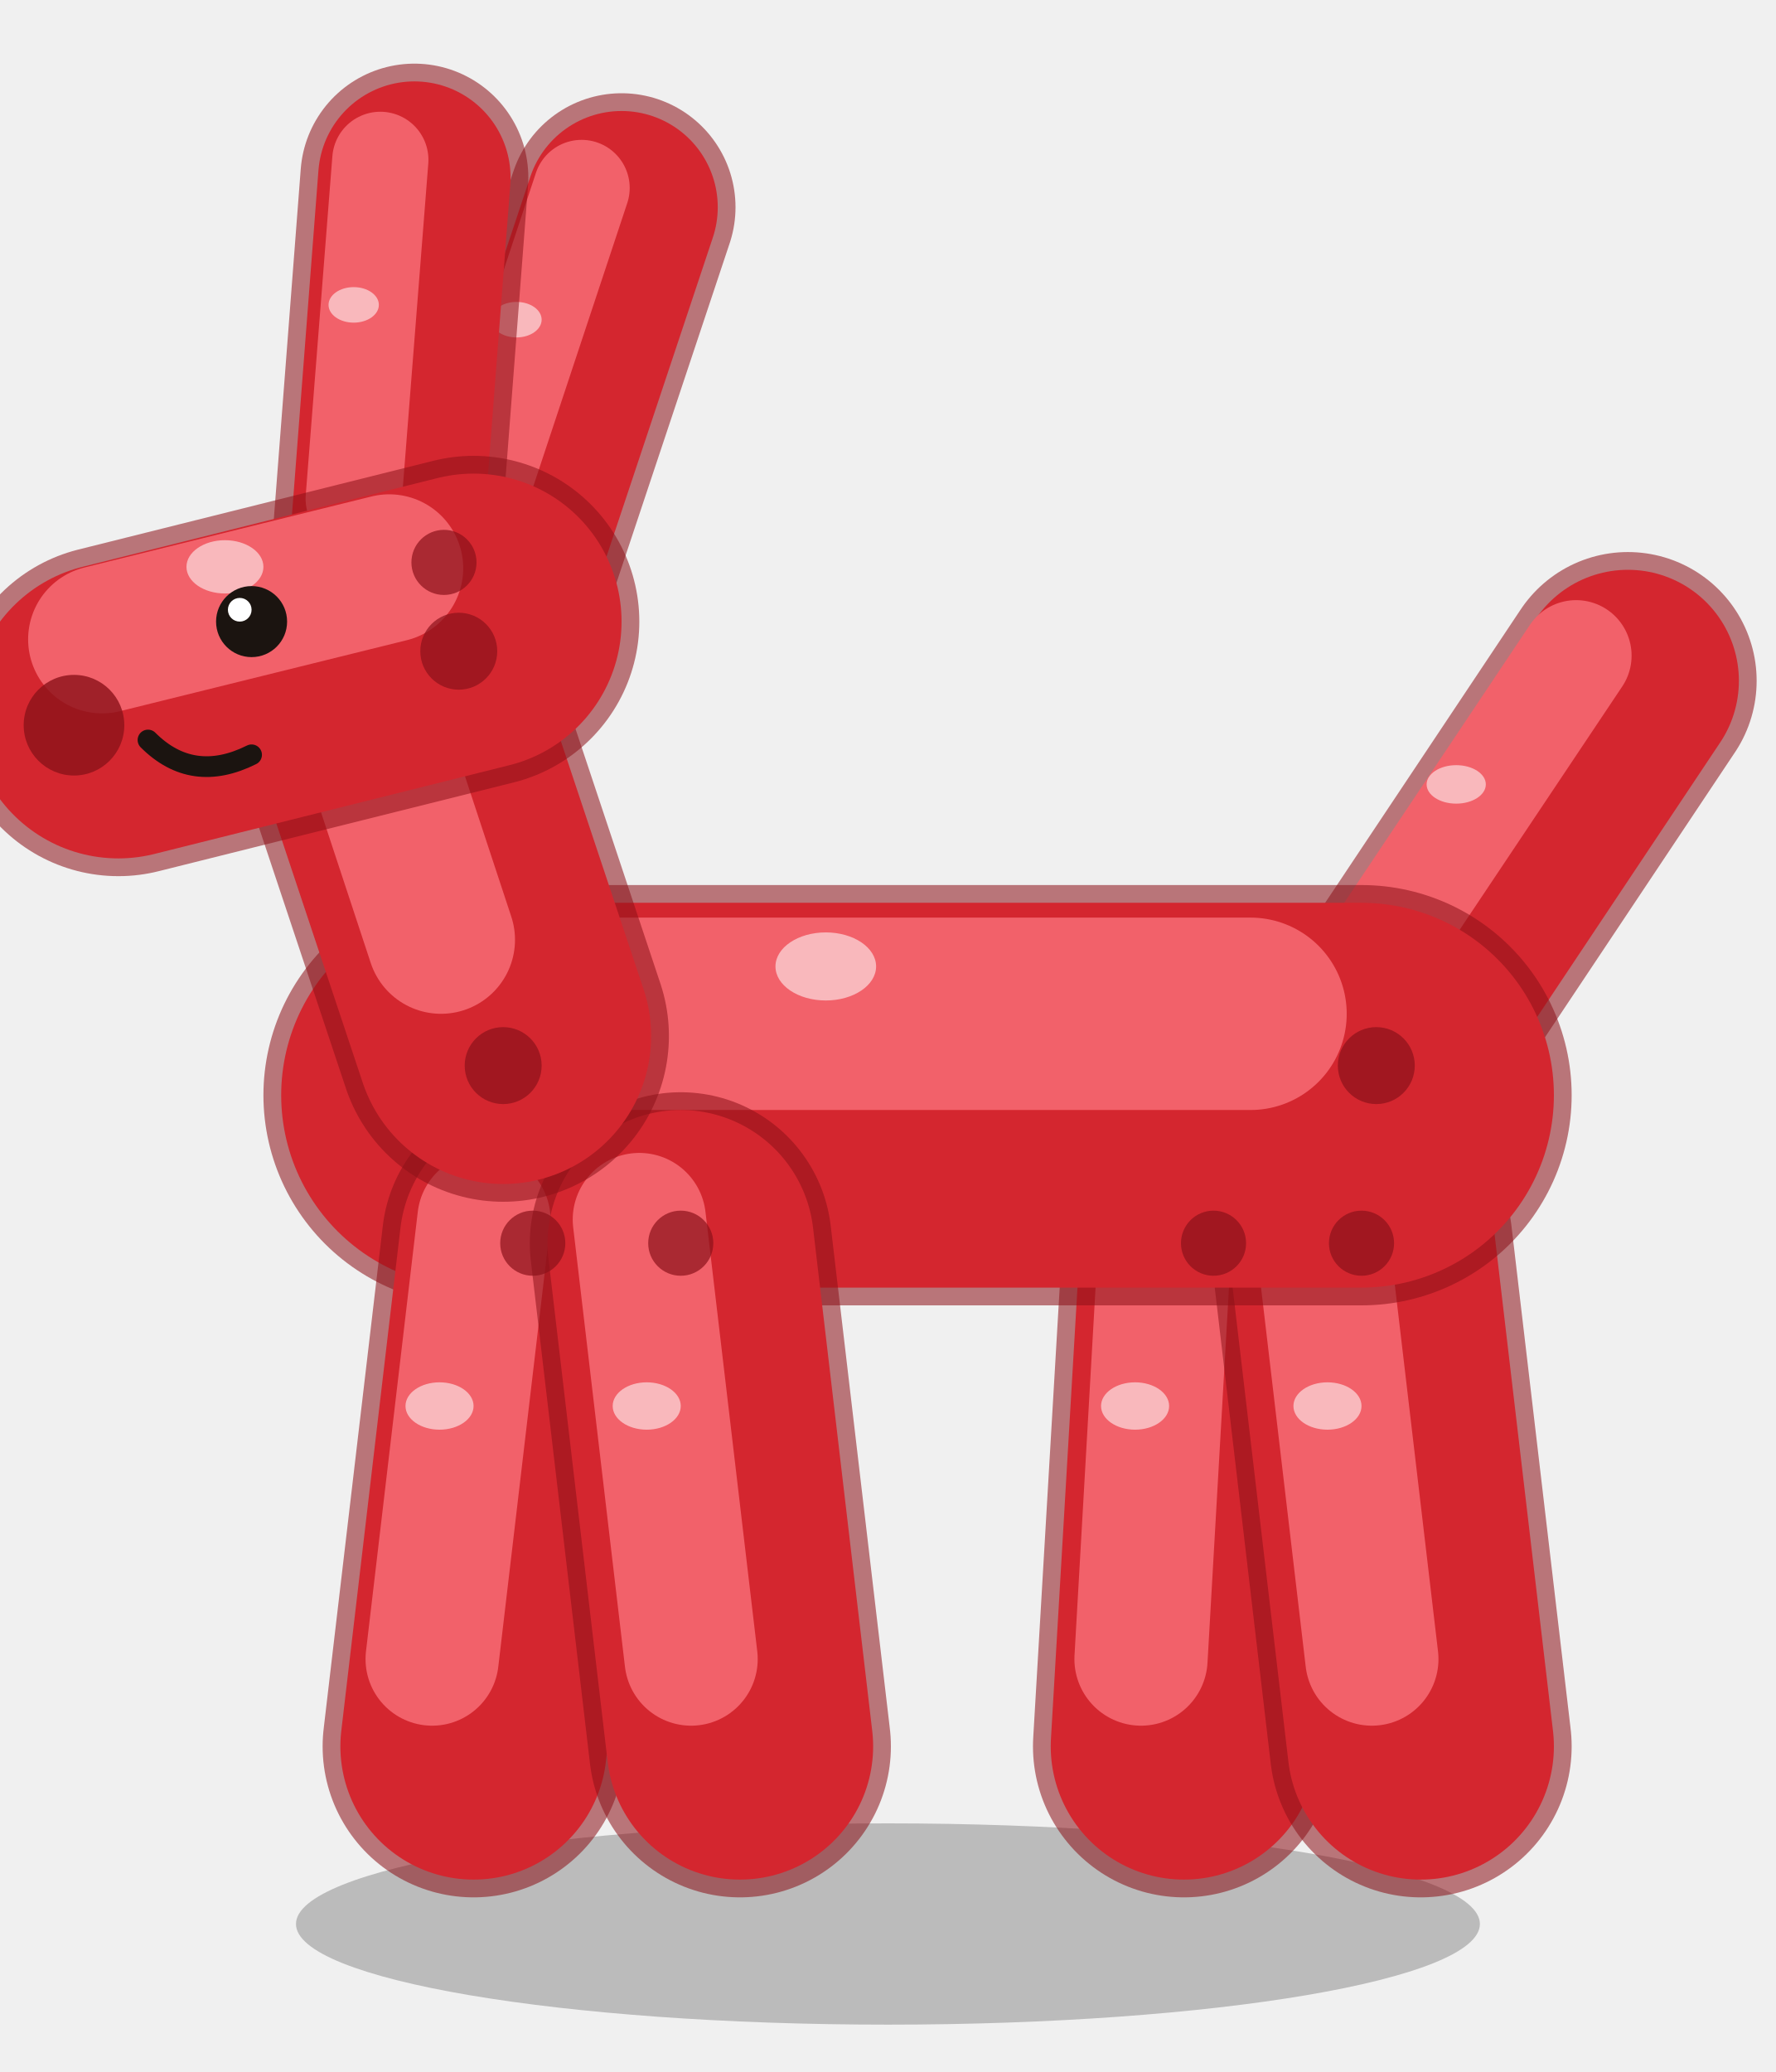
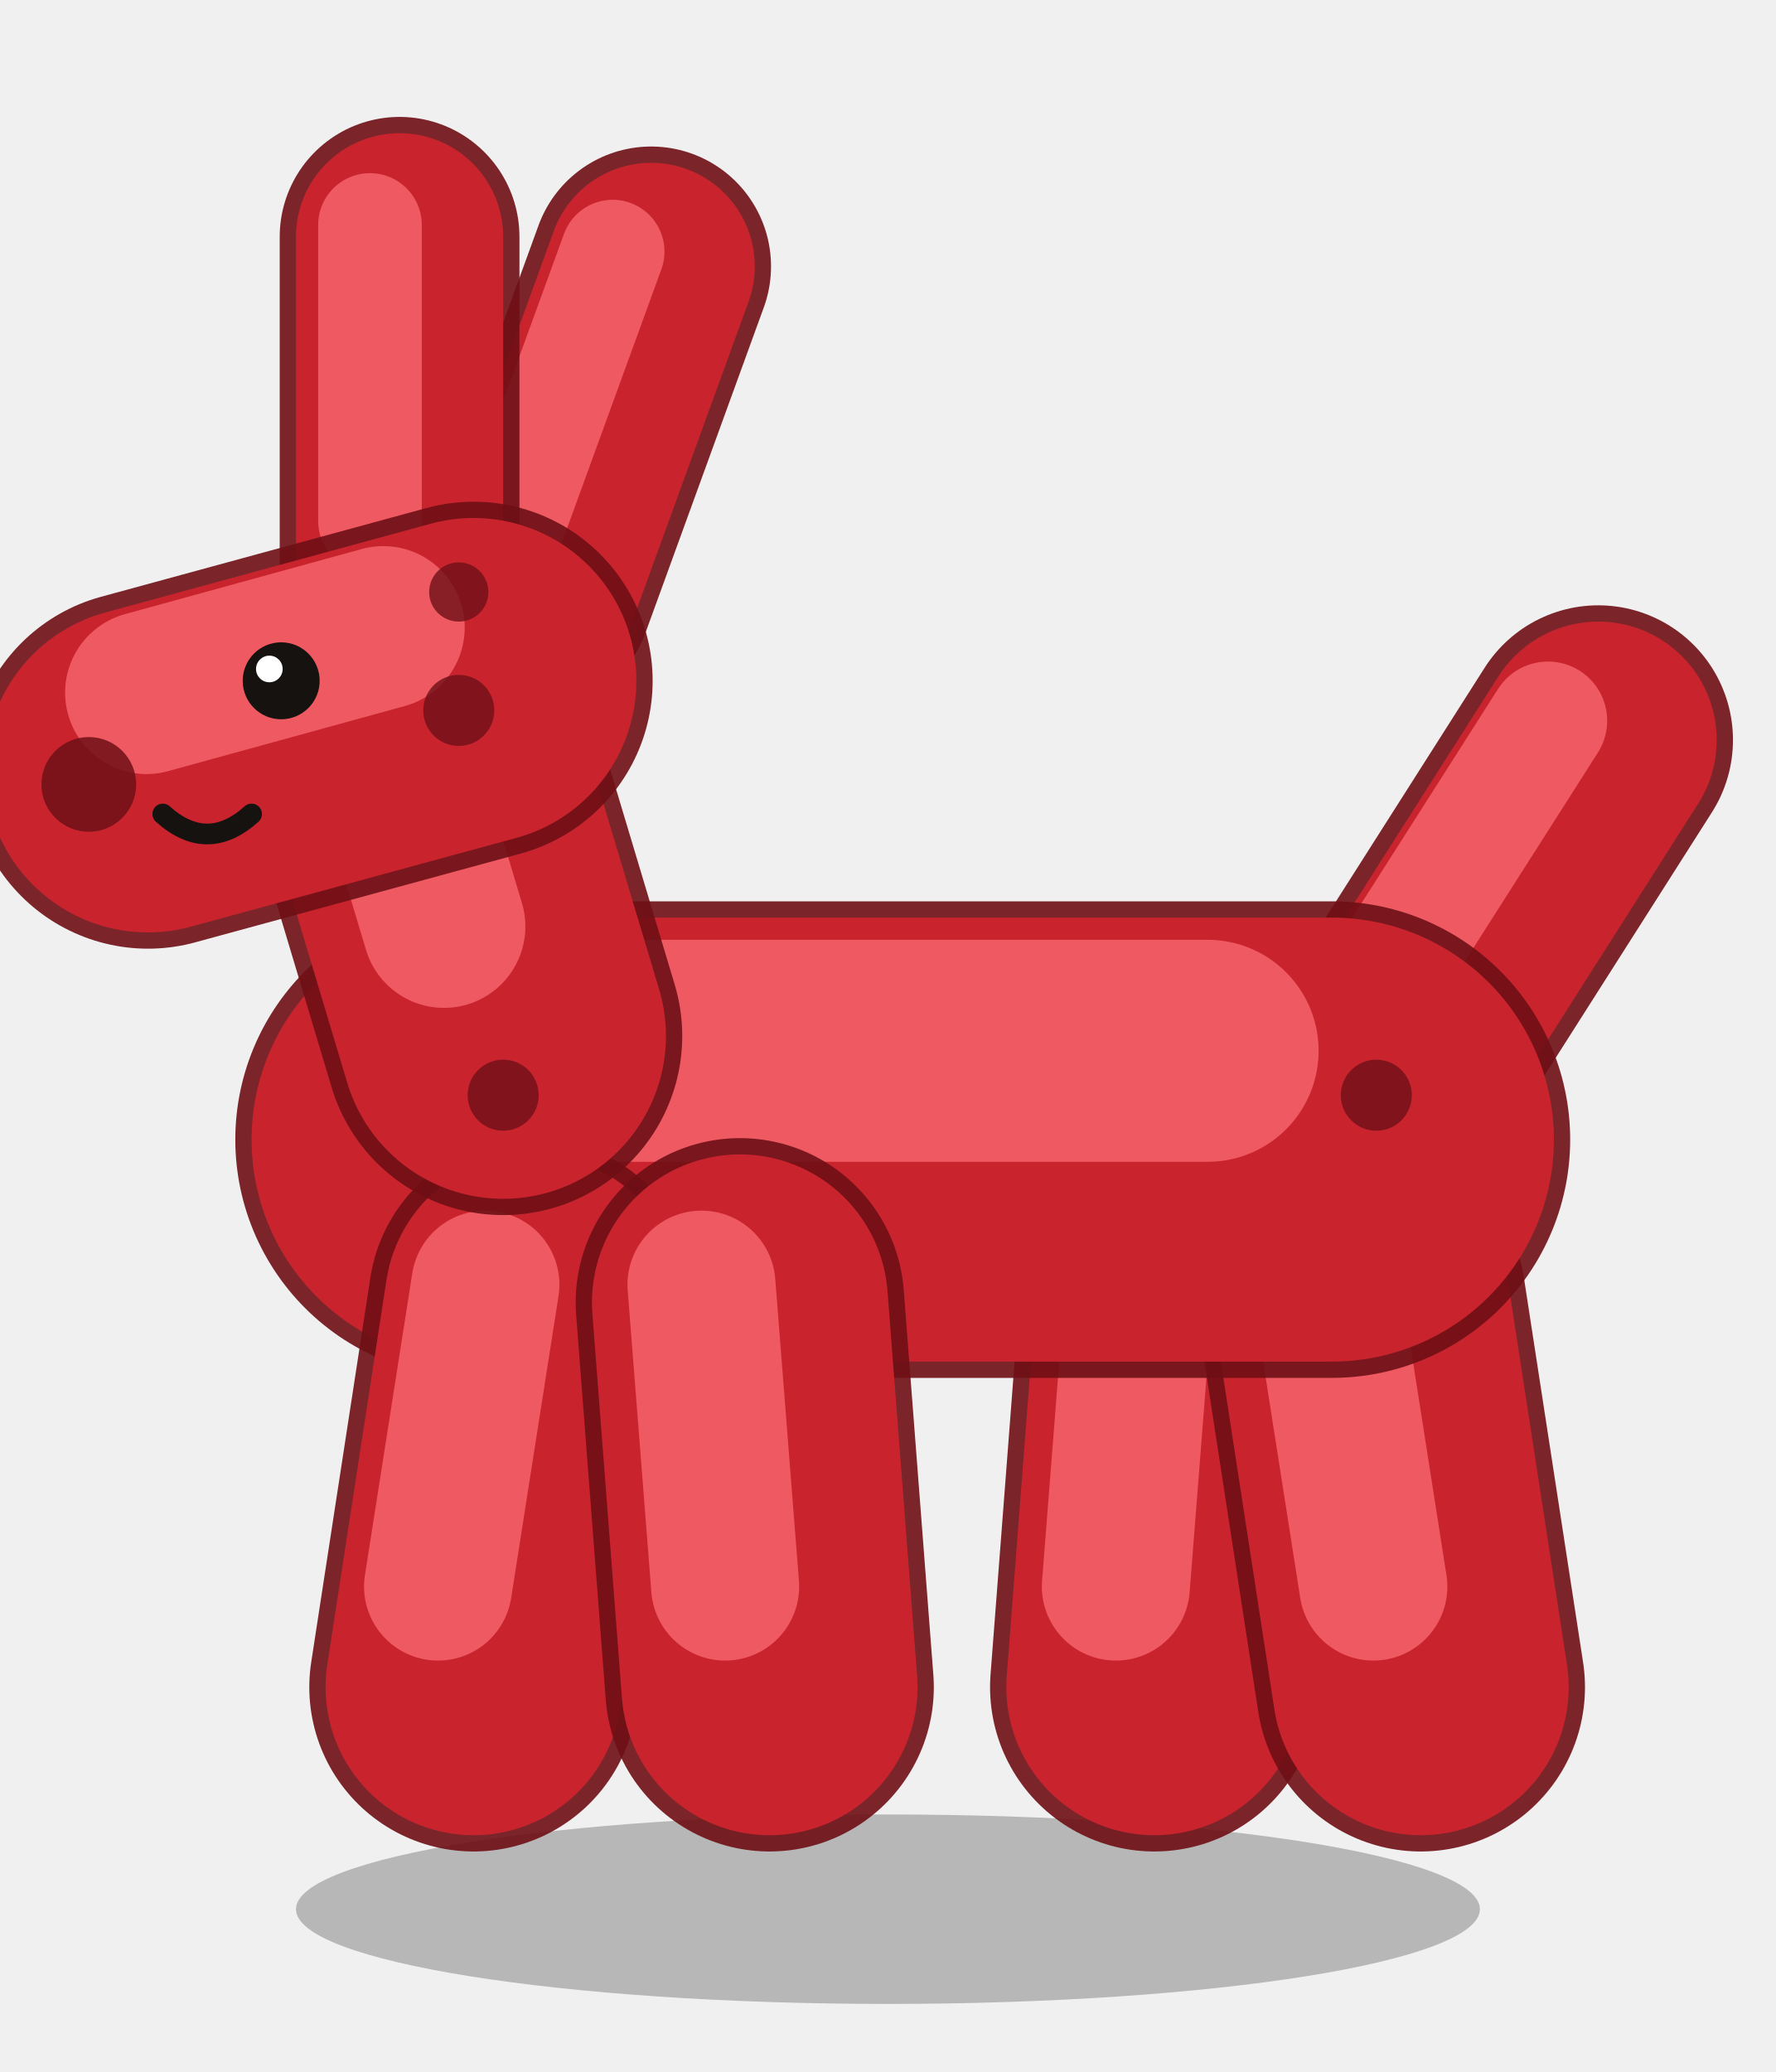
<svg xmlns="http://www.w3.org/2000/svg" viewBox="0 0 120 140">
-   <ellipse cx="60" cy="130" rx="40" ry="6.8" fill="#000" opacity="0.22" />
-   <path d="M82 84L80 118" stroke="#8C1119" stroke-width="20.4" stroke-opacity="0.55" stroke-linecap="round" fill="none" />
-   <path d="M82 84L80 118" stroke="#D4262F" stroke-width="18" stroke-linecap="round" fill="none" />
-   <path d="M78.8 82.4L77.1 112.1" stroke="#F2616A" stroke-width="9.0" stroke-linecap="round" fill="none" />
-   <ellipse cx="76.7" cy="95.0" rx="2.3" ry="1.6" fill="#fff" opacity="0.55" />
-   <path d="M92 84L96 118" stroke="#8C1119" stroke-width="20.4" stroke-opacity="0.55" stroke-linecap="round" fill="none" />
-   <path d="M92 84L96 118" stroke="#D4262F" stroke-width="18" stroke-linecap="round" fill="none" />
-   <path d="M89.2 82.4L92.7 112.1" stroke="#F2616A" stroke-width="9.0" stroke-linecap="round" fill="none" />
-   <ellipse cx="89.7" cy="95.0" rx="2.3" ry="1.6" fill="#fff" opacity="0.55" />
-   <path d="M94 70L110 46" stroke="#8C1119" stroke-width="17.4" stroke-opacity="0.55" stroke-linecap="round" fill="none" />
-   <path d="M94 70L110 46" stroke="#D4262F" stroke-width="15" stroke-linecap="round" fill="none" />
-   <path d="M92.4 65.4L106.5 44.3" stroke="#F2616A" stroke-width="7.5" stroke-linecap="round" fill="none" />
-   <ellipse cx="98.4" cy="53.0" rx="2.0" ry="1.3" fill="#fff" opacity="0.55" />
-   <path d="M32 74L92 74" stroke="#8C1119" stroke-width="28.4" stroke-opacity="0.55" stroke-linecap="round" fill="none" />
-   <path d="M32 74L92 74" stroke="#D4262F" stroke-width="26" stroke-linecap="round" fill="none" />
-   <path d="M30.7 68.5L84.5 68.5" stroke="#F2616A" stroke-width="13.0" stroke-linecap="round" fill="none" />
-   <ellipse cx="55.8" cy="65.3" rx="3.4" ry="2.3" fill="#fff" opacity="0.55" />
-   <path d="M36 84L32 118" stroke="#8C1119" stroke-width="20.4" stroke-opacity="0.55" stroke-linecap="round" fill="none" />
-   <path d="M36 84L32 118" stroke="#D4262F" stroke-width="18" stroke-linecap="round" fill="none" />
-   <path d="M32.7 82.4L29.2 112.1" stroke="#F2616A" stroke-width="9.0" stroke-linecap="round" fill="none" />
-   <ellipse cx="29.7" cy="95.0" rx="2.3" ry="1.6" fill="#fff" opacity="0.55" />
-   <path d="M46 84L50 118" stroke="#8C1119" stroke-width="20.4" stroke-opacity="0.55" stroke-linecap="round" fill="none" />
-   <path d="M46 84L50 118" stroke="#D4262F" stroke-width="18" stroke-linecap="round" fill="none" />
-   <path d="M43.2 82.4L46.7 112.1" stroke="#F2616A" stroke-width="9.0" stroke-linecap="round" fill="none" />
-   <ellipse cx="43.7" cy="95.0" rx="2.3" ry="1.6" fill="#fff" opacity="0.55" />
-   <path d="M34 70L26 46" stroke="#8C1119" stroke-width="22.4" stroke-opacity="0.55" stroke-linecap="round" fill="none" />
-   <path d="M34 70L26 46" stroke="#D4262F" stroke-width="20" stroke-linecap="round" fill="none" />
-   <path d="M29.8 63.5L23.4 44.1" stroke="#F2616A" stroke-width="10.0" stroke-linecap="round" fill="none" />
-   <ellipse cx="25.2" cy="51.3" rx="2.6" ry="1.8" fill="#fff" opacity="0.55" />
-   <path d="M34 38L42 14" stroke="#8C1119" stroke-width="15.4" stroke-opacity="0.55" stroke-linecap="round" fill="none" />
-   <path d="M34 38L42 14" stroke="#D4262F" stroke-width="13" stroke-linecap="round" fill="none" />
-   <path d="M32.3 33.8L39.3 12.7" stroke="#F2616A" stroke-width="6.5" stroke-linecap="round" fill="none" />
-   <ellipse cx="34.9" cy="21.6" rx="1.7" ry="1.2" fill="#fff" opacity="0.55" />
-   <path d="M26 38L28 12" stroke="#8C1119" stroke-width="15.4" stroke-opacity="0.55" stroke-linecap="round" fill="none" />
-   <path d="M26 38L28 12" stroke="#D4262F" stroke-width="13" stroke-linecap="round" fill="none" />
-   <path d="M23.9 33.7L25.7 10.8" stroke="#F2616A" stroke-width="6.5" stroke-linecap="round" fill="none" />
-   <ellipse cx="23.9" cy="20.6" rx="1.7" ry="1.2" fill="#fff" opacity="0.55" />
-   <path d="M32 42L8 48" stroke="#8C1119" stroke-width="22.4" stroke-opacity="0.55" stroke-linecap="round" fill="none" />
-   <path d="M32 42L8 48" stroke="#D4262F" stroke-width="20" stroke-linecap="round" fill="none" />
-   <path d="M26.3 38.4L6.9 43.2" stroke="#F2616A" stroke-width="10.0" stroke-linecap="round" fill="none" />
-   <ellipse cx="15.2" cy="38.3" rx="2.6" ry="1.8" fill="#fff" opacity="0.55" />
-   <circle cx="34" cy="72" r="2.6" fill="#8C1119" opacity="0.7" />
-   <circle cx="93" cy="72" r="2.6" fill="#8C1119" opacity="0.7" />
-   <circle cx="31" cy="44" r="2.6" fill="#8C1119" opacity="0.7" />
-   <circle cx="36" cy="84" r="2.2" fill="#8C1119" opacity="0.7" />
-   <circle cx="46" cy="84" r="2.2" fill="#8C1119" opacity="0.7" />
-   <circle cx="82" cy="84" r="2.2" fill="#8C1119" opacity="0.7" />
-   <circle cx="92" cy="84" r="2.2" fill="#8C1119" opacity="0.7" />
-   <circle cx="30" cy="38" r="2.2" fill="#8C1119" opacity="0.7" />
-   <circle cx="5" cy="49" r="3.4" fill="#8C1119" opacity="0.8" />
-   <circle cx="17" cy="42" r="2.4" fill="#1b1410" />
-   <circle cx="16.2" cy="41.2" r="0.8" fill="#fff" />
-   <path d="M10 50Q13 53 17 51" stroke="#1b1410" stroke-width="1.4" fill="none" stroke-linecap="round" />
+   <ellipse cx="60" cy="129" rx="40" ry="6.4" fill="#000" opacity="0.24" />
+   <path d="M80 88L78 114" stroke="#6E0F16" stroke-width="22.2" stroke-opacity="0.9" stroke-linecap="round" fill="none" />
+   <path d="M80 88L78 114" stroke="#C9242D" stroke-width="20" stroke-linecap="round" fill="none" />
+   <path d="M77.0 86.8L75.4 107.2" stroke="#EF5A62" stroke-width="10.0" stroke-linecap="round" fill="none" />
+   <path d="M92 88L96 114" stroke="#6E0F16" stroke-width="22.2" stroke-opacity="0.9" stroke-linecap="round" fill="none" />
+   <path d="M92 88L96 114" stroke="#C9242D" stroke-width="20" stroke-linecap="round" fill="none" />
+   <path d="M89.6 86.8L92.8 107.2" stroke="#EF5A62" stroke-width="10.0" stroke-linecap="round" fill="none" />
+   <path d="M94 72L108 50" stroke="#6E0F16" stroke-width="18.2" stroke-opacity="0.9" stroke-linecap="round" fill="none" />
+   <path d="M94 72L108 50" stroke="#C9242D" stroke-width="16" stroke-linecap="round" fill="none" />
+   <path d="M93.0 66.9L104.6 48.7" stroke="#EF5A62" stroke-width="8.0" stroke-linecap="round" fill="none" />
+   <path d="M32 77L90 77" stroke="#6E0F16" stroke-width="32.2" stroke-opacity="0.9" stroke-linecap="round" fill="none" />
+   <path d="M32 77L90 77" stroke="#C9242D" stroke-width="30" stroke-linecap="round" fill="none" />
+   <path d="M32.0 71.0L81.6 71.0" stroke="#EF5A62" stroke-width="15.0" stroke-linecap="round" fill="none" />
+   <path d="M36 88L32 114" stroke="#6E0F16" stroke-width="22.2" stroke-opacity="0.9" stroke-linecap="round" fill="none" />
+   <path d="M36 88L32 114" stroke="#C9242D" stroke-width="20" stroke-linecap="round" fill="none" />
+   <path d="M32.8 86.8L29.6 107.2" stroke="#EF5A62" stroke-width="10.0" stroke-linecap="round" fill="none" />
+   <path d="M50 88L52 114" stroke="#6E0F16" stroke-width="22.2" stroke-opacity="0.9" stroke-linecap="round" fill="none" />
+   <path d="M50 88L52 114" stroke="#C9242D" stroke-width="20" stroke-linecap="round" fill="none" />
+   <path d="M47.4 86.8L49.0 107.2" stroke="#EF5A62" stroke-width="10.0" stroke-linecap="round" fill="none" />
+   <path d="M34 70L28 50" stroke="#6E0F16" stroke-width="24.2" stroke-opacity="0.9" stroke-linecap="round" fill="none" />
+   <path d="M34 70L28 50" stroke="#C9242D" stroke-width="22" stroke-linecap="round" fill="none" />
+   <path d="M30.0 62.6L25.8 48.6" stroke="#EF5A62" stroke-width="11.0" stroke-linecap="round" fill="none" />
+   <path d="M36 40L44 18" stroke="#6E0F16" stroke-width="16.2" stroke-opacity="0.9" stroke-linecap="round" fill="none" />
+   <path d="M36 40L44 18" stroke="#C9242D" stroke-width="14" stroke-linecap="round" fill="none" />
+   <path d="M34.7 35.4L41.4 17.0" stroke="#EF5A62" stroke-width="7.0" stroke-linecap="round" fill="none" />
+   <path d="M27 40L27 16" stroke="#6E0F16" stroke-width="16.2" stroke-opacity="0.9" stroke-linecap="round" fill="none" />
+   <path d="M27 40L27 16" stroke="#C9242D" stroke-width="14" stroke-linecap="round" fill="none" />
+   <path d="M25.0 35.2L25.0 15.2" stroke="#EF5A62" stroke-width="7.0" stroke-linecap="round" fill="none" />
+   <path d="M32 46L10 52" stroke="#6E0F16" stroke-width="24.2" stroke-opacity="0.9" stroke-linecap="round" fill="none" />
+   <path d="M32 46L10 52" stroke="#C9242D" stroke-width="22" stroke-linecap="round" fill="none" />
+   <path d="M25.9 42.4L9.9 46.8" stroke="#EF5A62" stroke-width="11.0" stroke-linecap="round" fill="none" />
+   <circle cx="34" cy="74" r="2.4" fill="#6E0F16" opacity="0.8" />
+   <circle cx="93" cy="74" r="2.4" fill="#6E0F16" opacity="0.8" />
+   <circle cx="31" cy="48" r="2.4" fill="#6E0F16" opacity="0.8" />
+   <circle cx="31" cy="40" r="2" fill="#6E0F16" opacity="0.8" />
+   <circle cx="6" cy="53" r="3.2" fill="#6E0F16" opacity="0.85" />
+   <circle cx="19" cy="46" r="2.6" fill="#15120F" />
+   <circle cx="18.2" cy="45.2" r="0.9" fill="#fff" />
+   <path d="M11 55q3.0 2.7 6 0" stroke="#15120F" stroke-width="1.4" fill="none" stroke-linecap="round" />
</svg>
